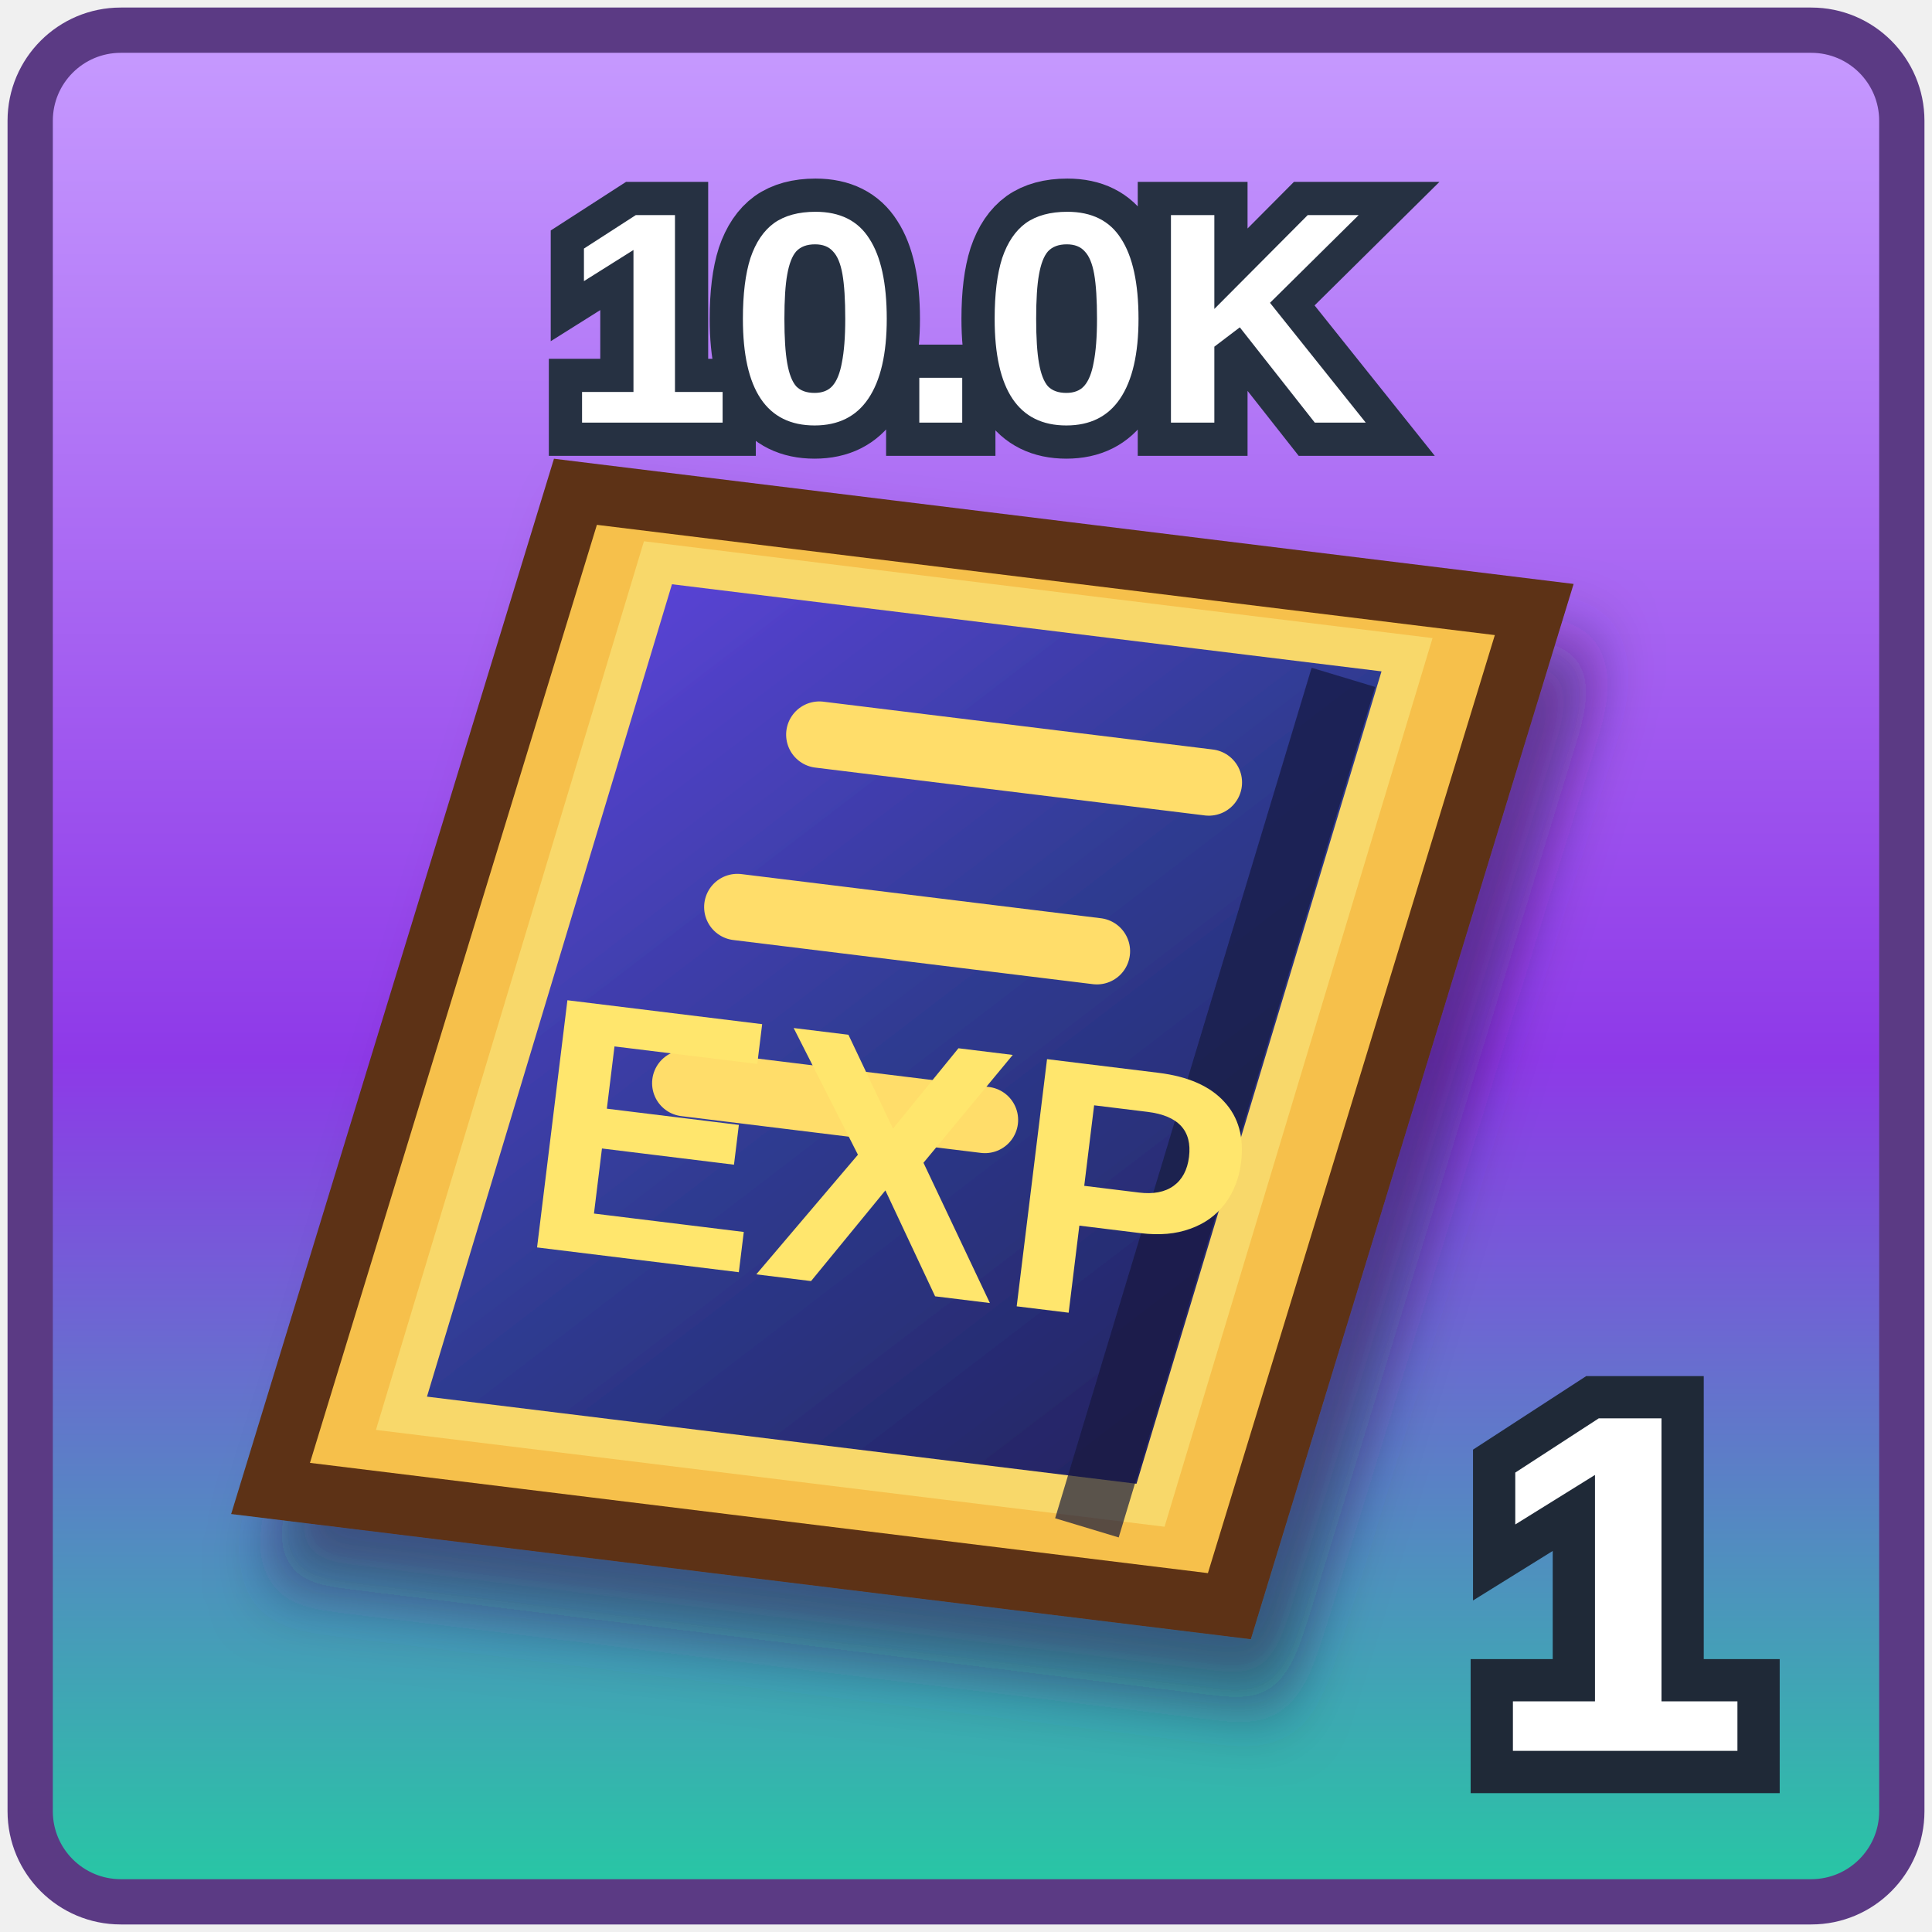
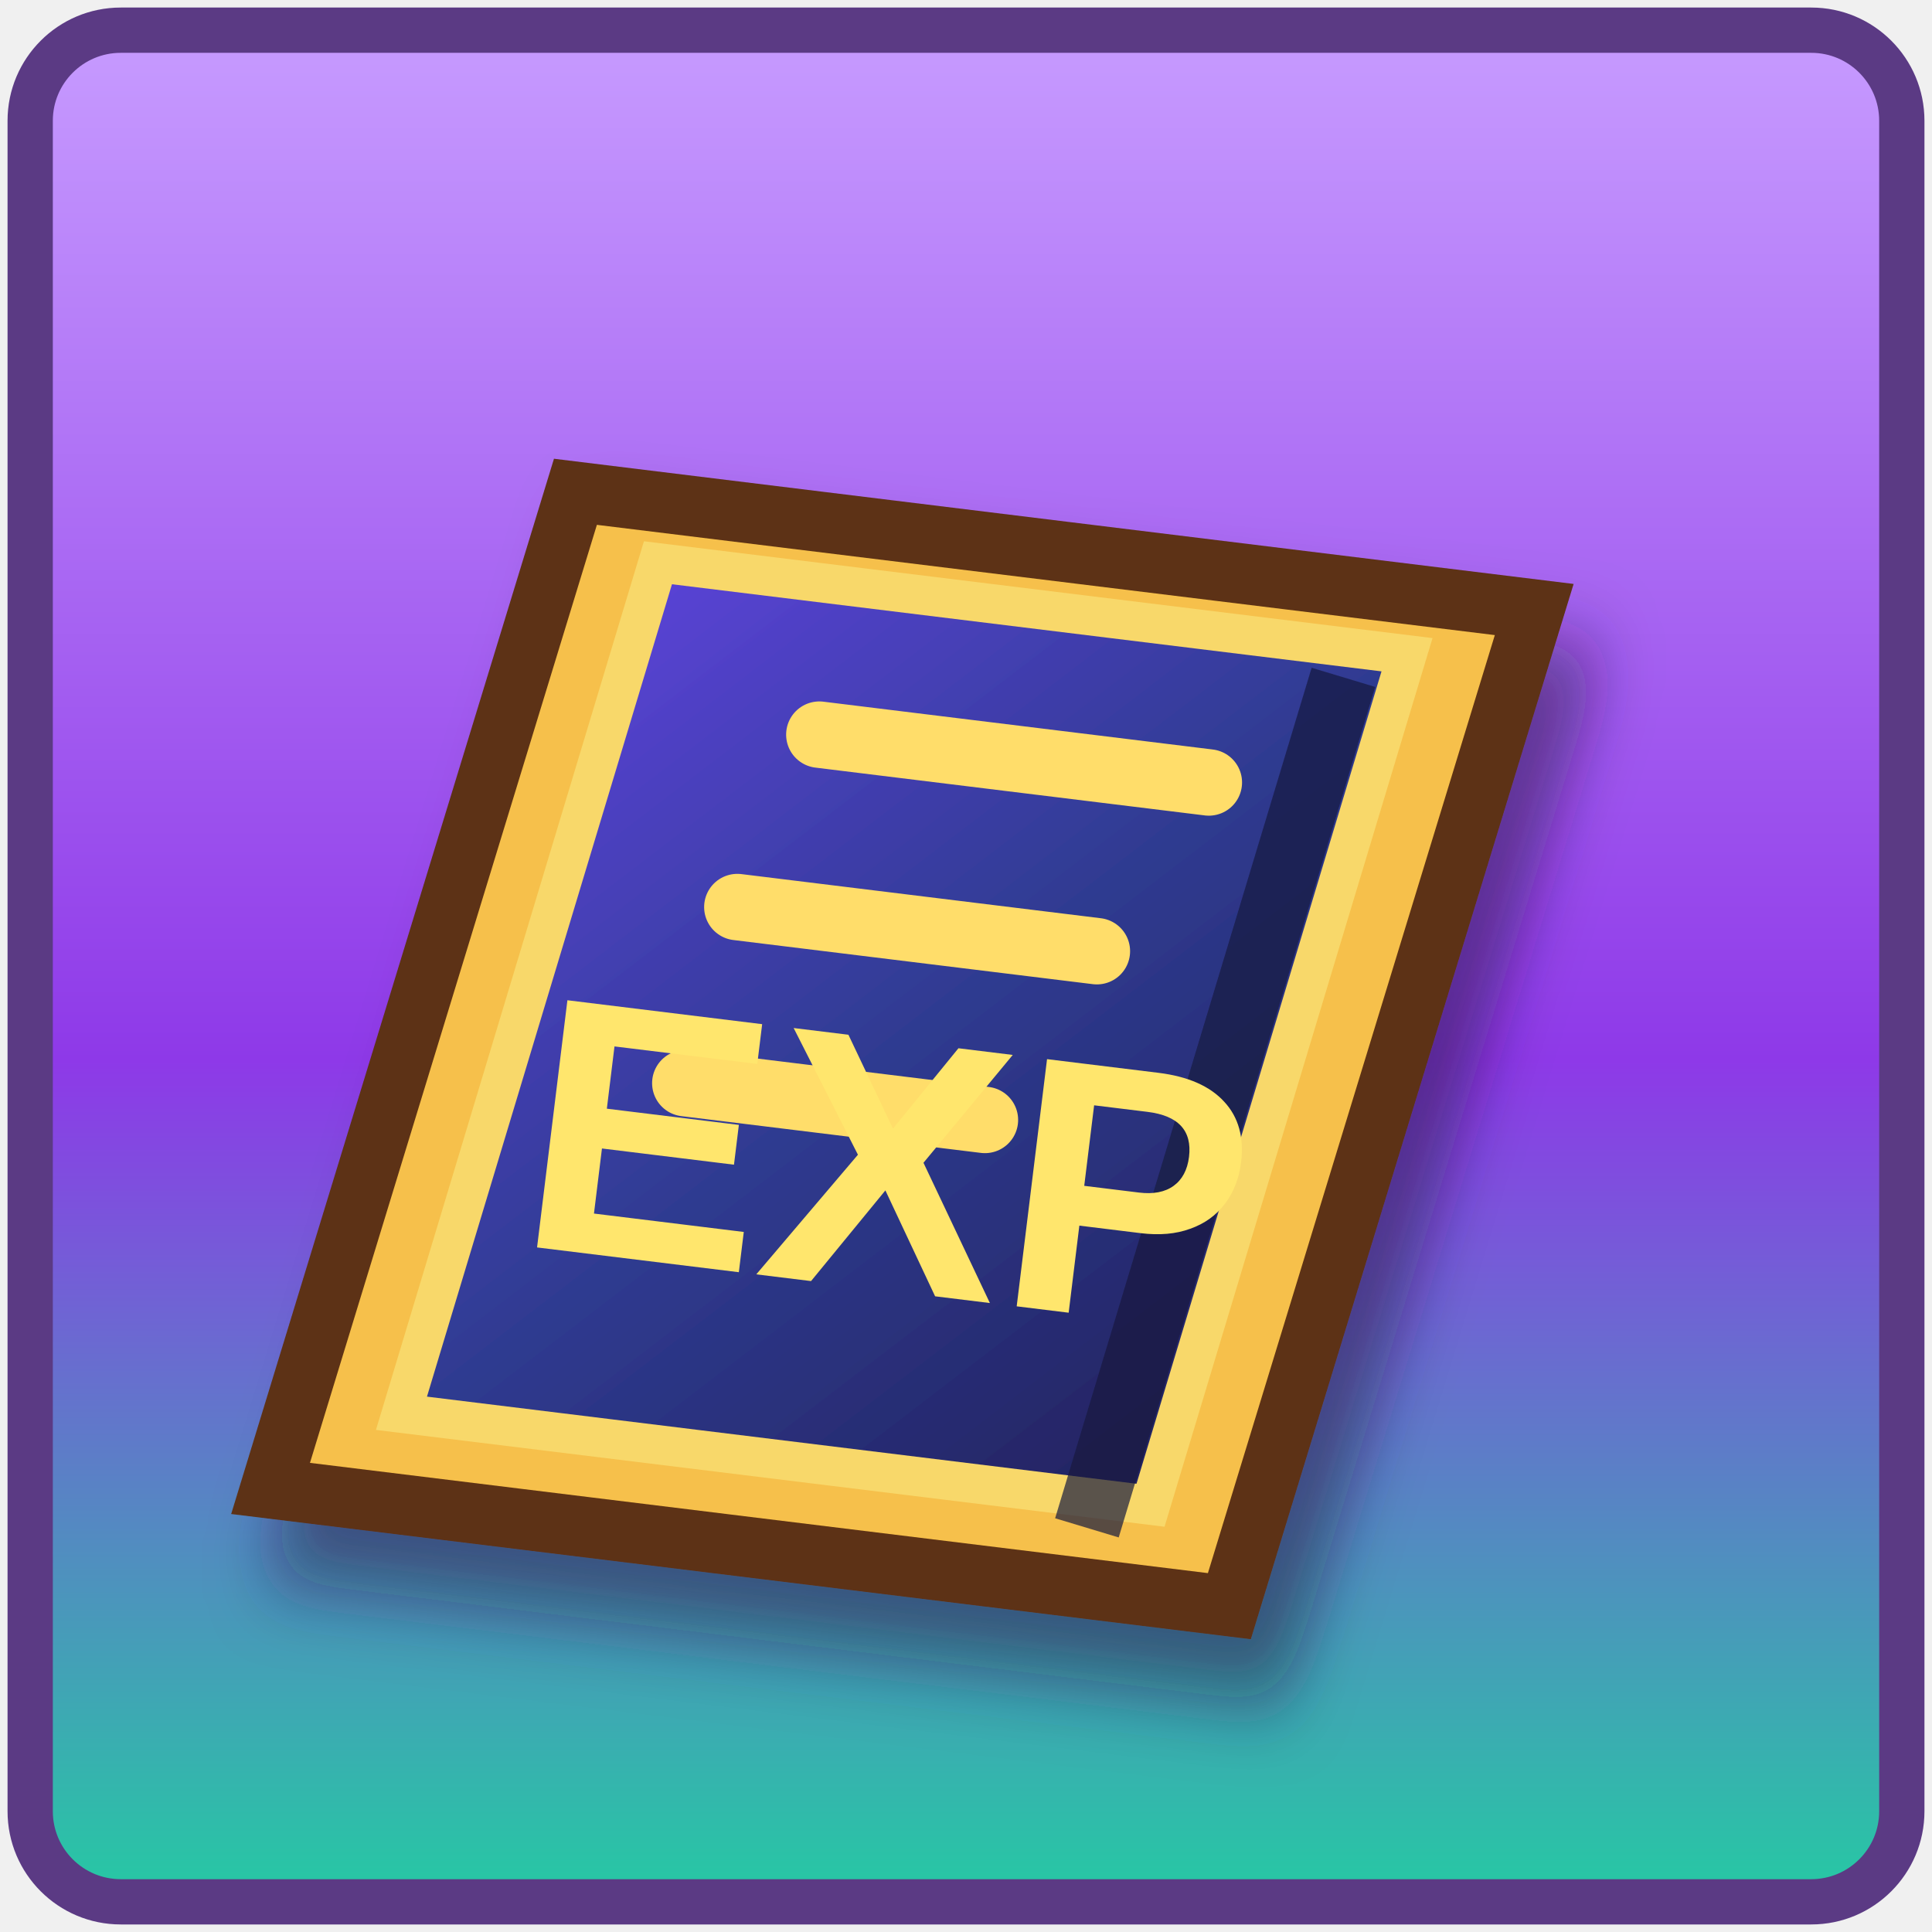
<svg xmlns="http://www.w3.org/2000/svg" viewBox="0 0 64 64">
  <defs>
    <linearGradient id="bg" x1="0" x2="0" y1="0" y2="1">
      <stop offset="0" stop-color="#c79bff" />
      <stop offset=".55" stop-color="#8e39e8" />
      <stop offset="1" stop-color="#25caa3" />
    </linearGradient>
    <linearGradient id="book" x1="0" x2="1" y1="0" y2="1">
      <stop offset="0" stop-color="#6345e5" />
      <stop offset=".5" stop-color="#2f3b91" />
      <stop offset="1" stop-color="#201d54" />
    </linearGradient>
    <filter id="shadow" x="-20%" y="-20%" width="140%" height="140%">
      <feDropShadow dx="1.3" dy="2" stdDeviation="1.1" flood-color="#23143e" flood-opacity=".5" />
    </filter>
  </defs>
  <rect x="1" y="1" width="62" height="62" rx="3" fill="url(#bg)" stroke="#5b3a84" stroke-width="1.5" />
-   <text x="32" y="14" text-anchor="middle" font-family="Arial Black, Arial, sans-serif" font-size="10" font-weight="900" fill="#fff" stroke="#263142" stroke-width="2.2" paint-order="stroke">10.0K</text>
  <g filter="url(#shadow)" transform="rotate(7 32 34)">
    <path d="M17 18h32l-6 34H11Z" fill="#f6c04b" stroke="#5d3214" stroke-width="2" />
    <path d="M20 20h25l-5 29H15Z" fill="url(#book)" stroke="#f8d86a" stroke-width="1.3" />
    <path d="M26 25h13M24 31h12M23 37h10" stroke="#ffdd6a" stroke-width="2.2" stroke-linecap="round" />
    <path d="M43 21 38 50" stroke="#17193f" stroke-width="2.2" opacity=".7" />
    <text x="30" y="43" text-anchor="middle" font-family="Arial Black, Arial, sans-serif" font-size="12" font-weight="900" fill="#ffe66d">EXP</text>
  </g>
-   <text x="58" y="58" text-anchor="end" font-family="Arial Black, Arial, sans-serif" font-size="16" font-weight="900" fill="#fff" stroke="#1f2937" stroke-width="2.8" paint-order="stroke">1</text>
</svg>
